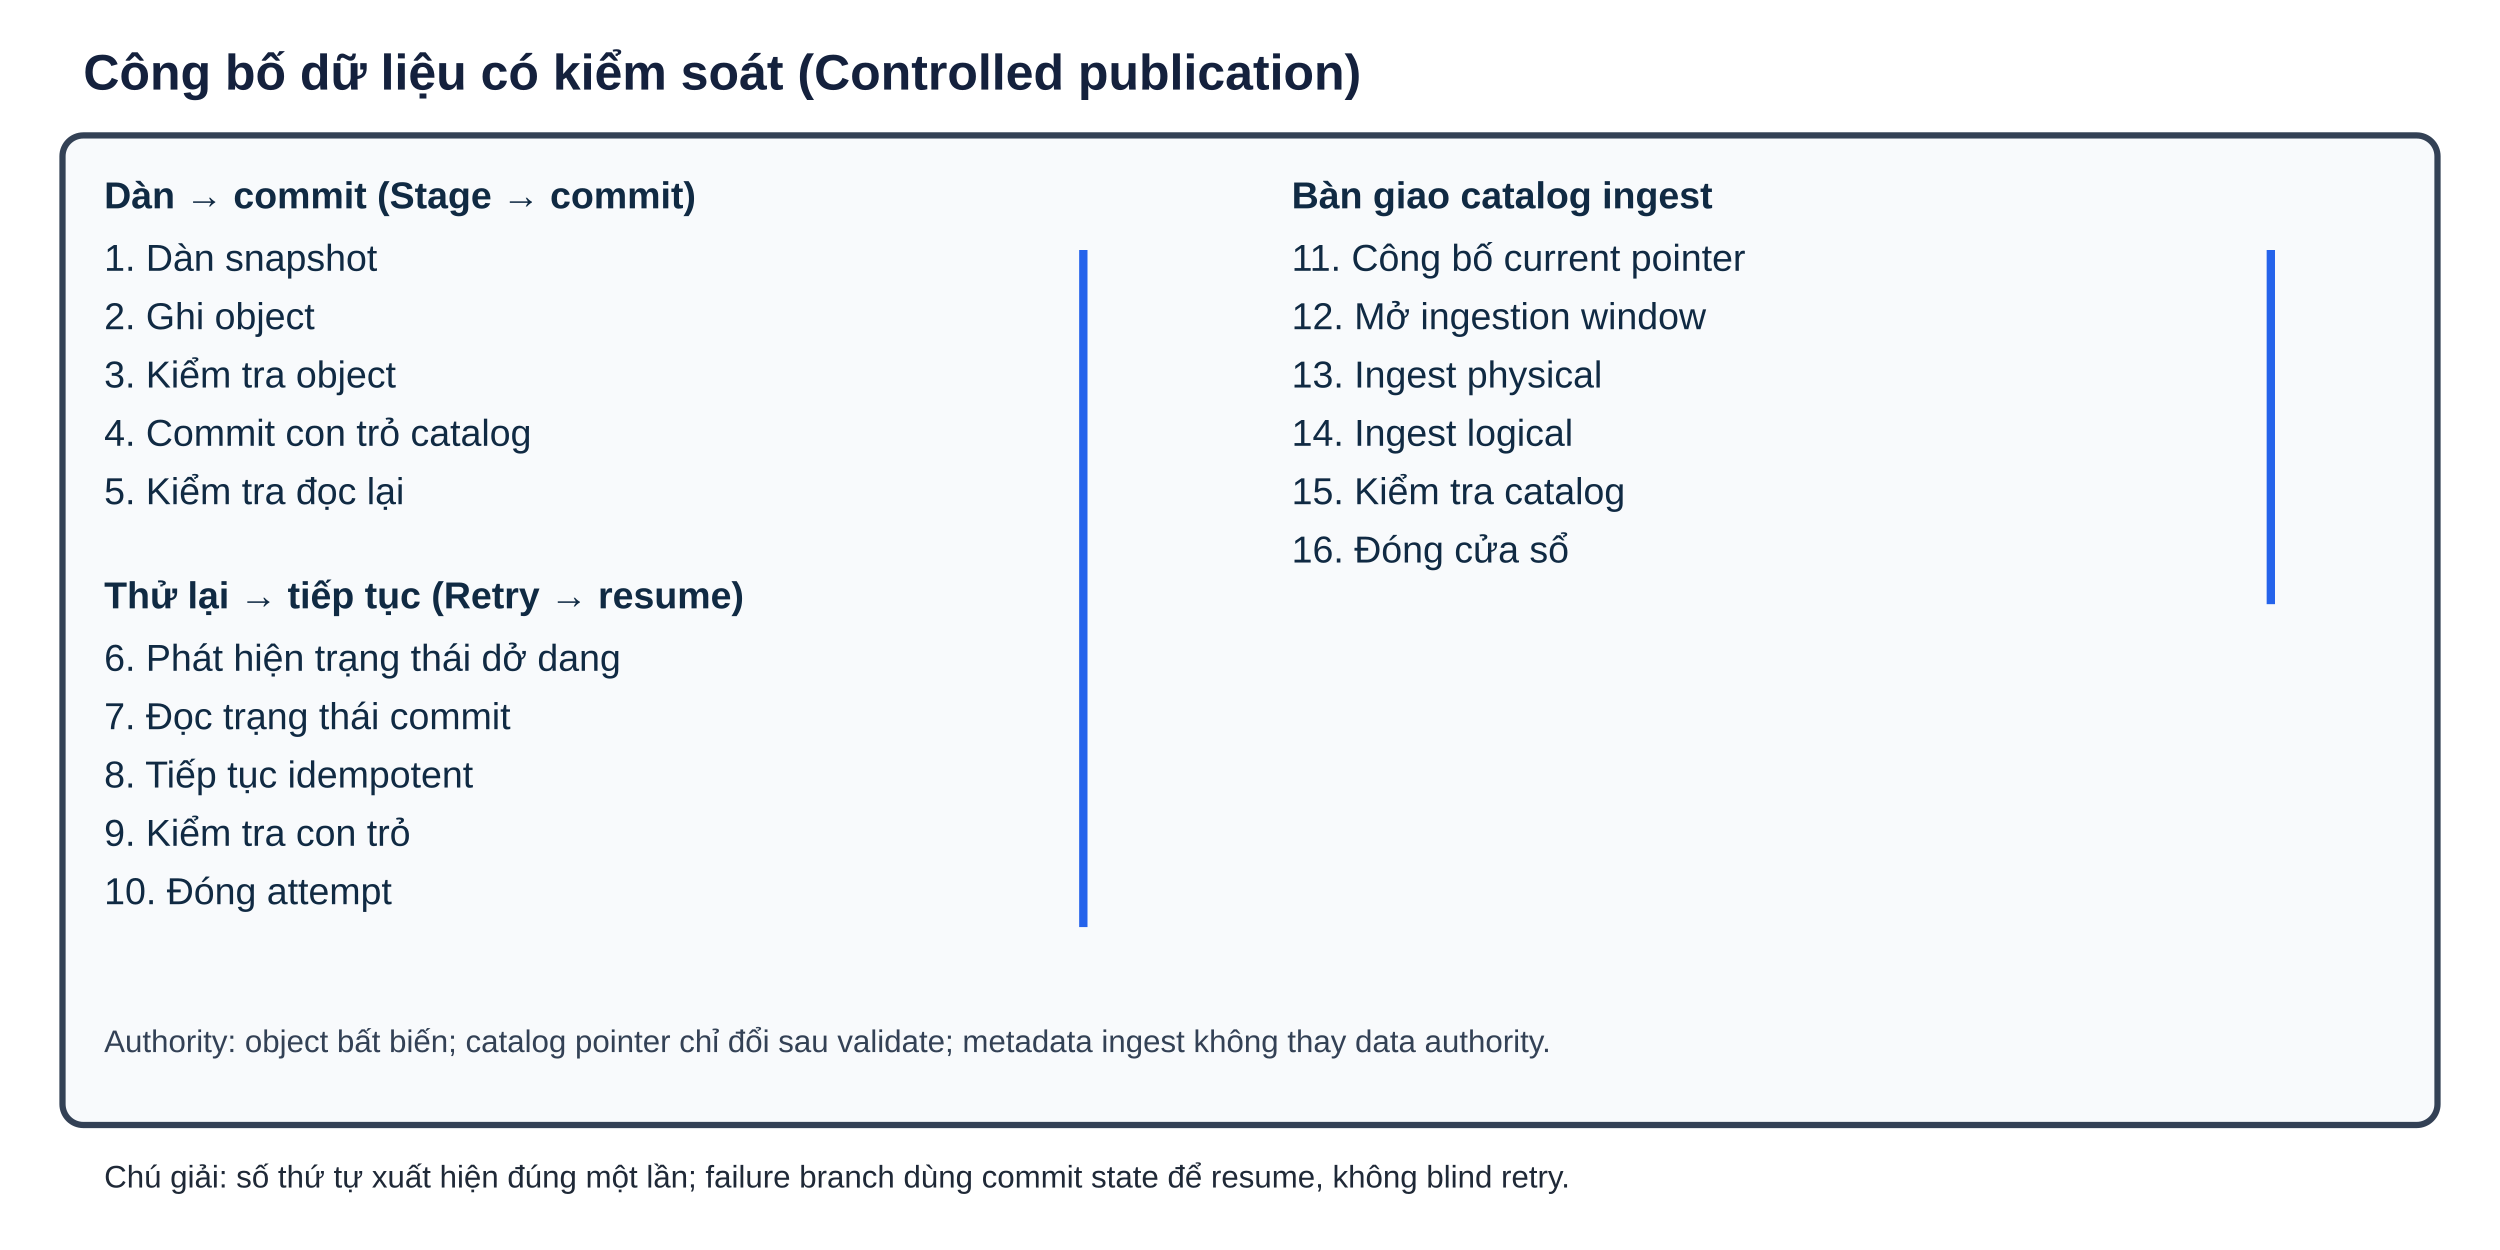
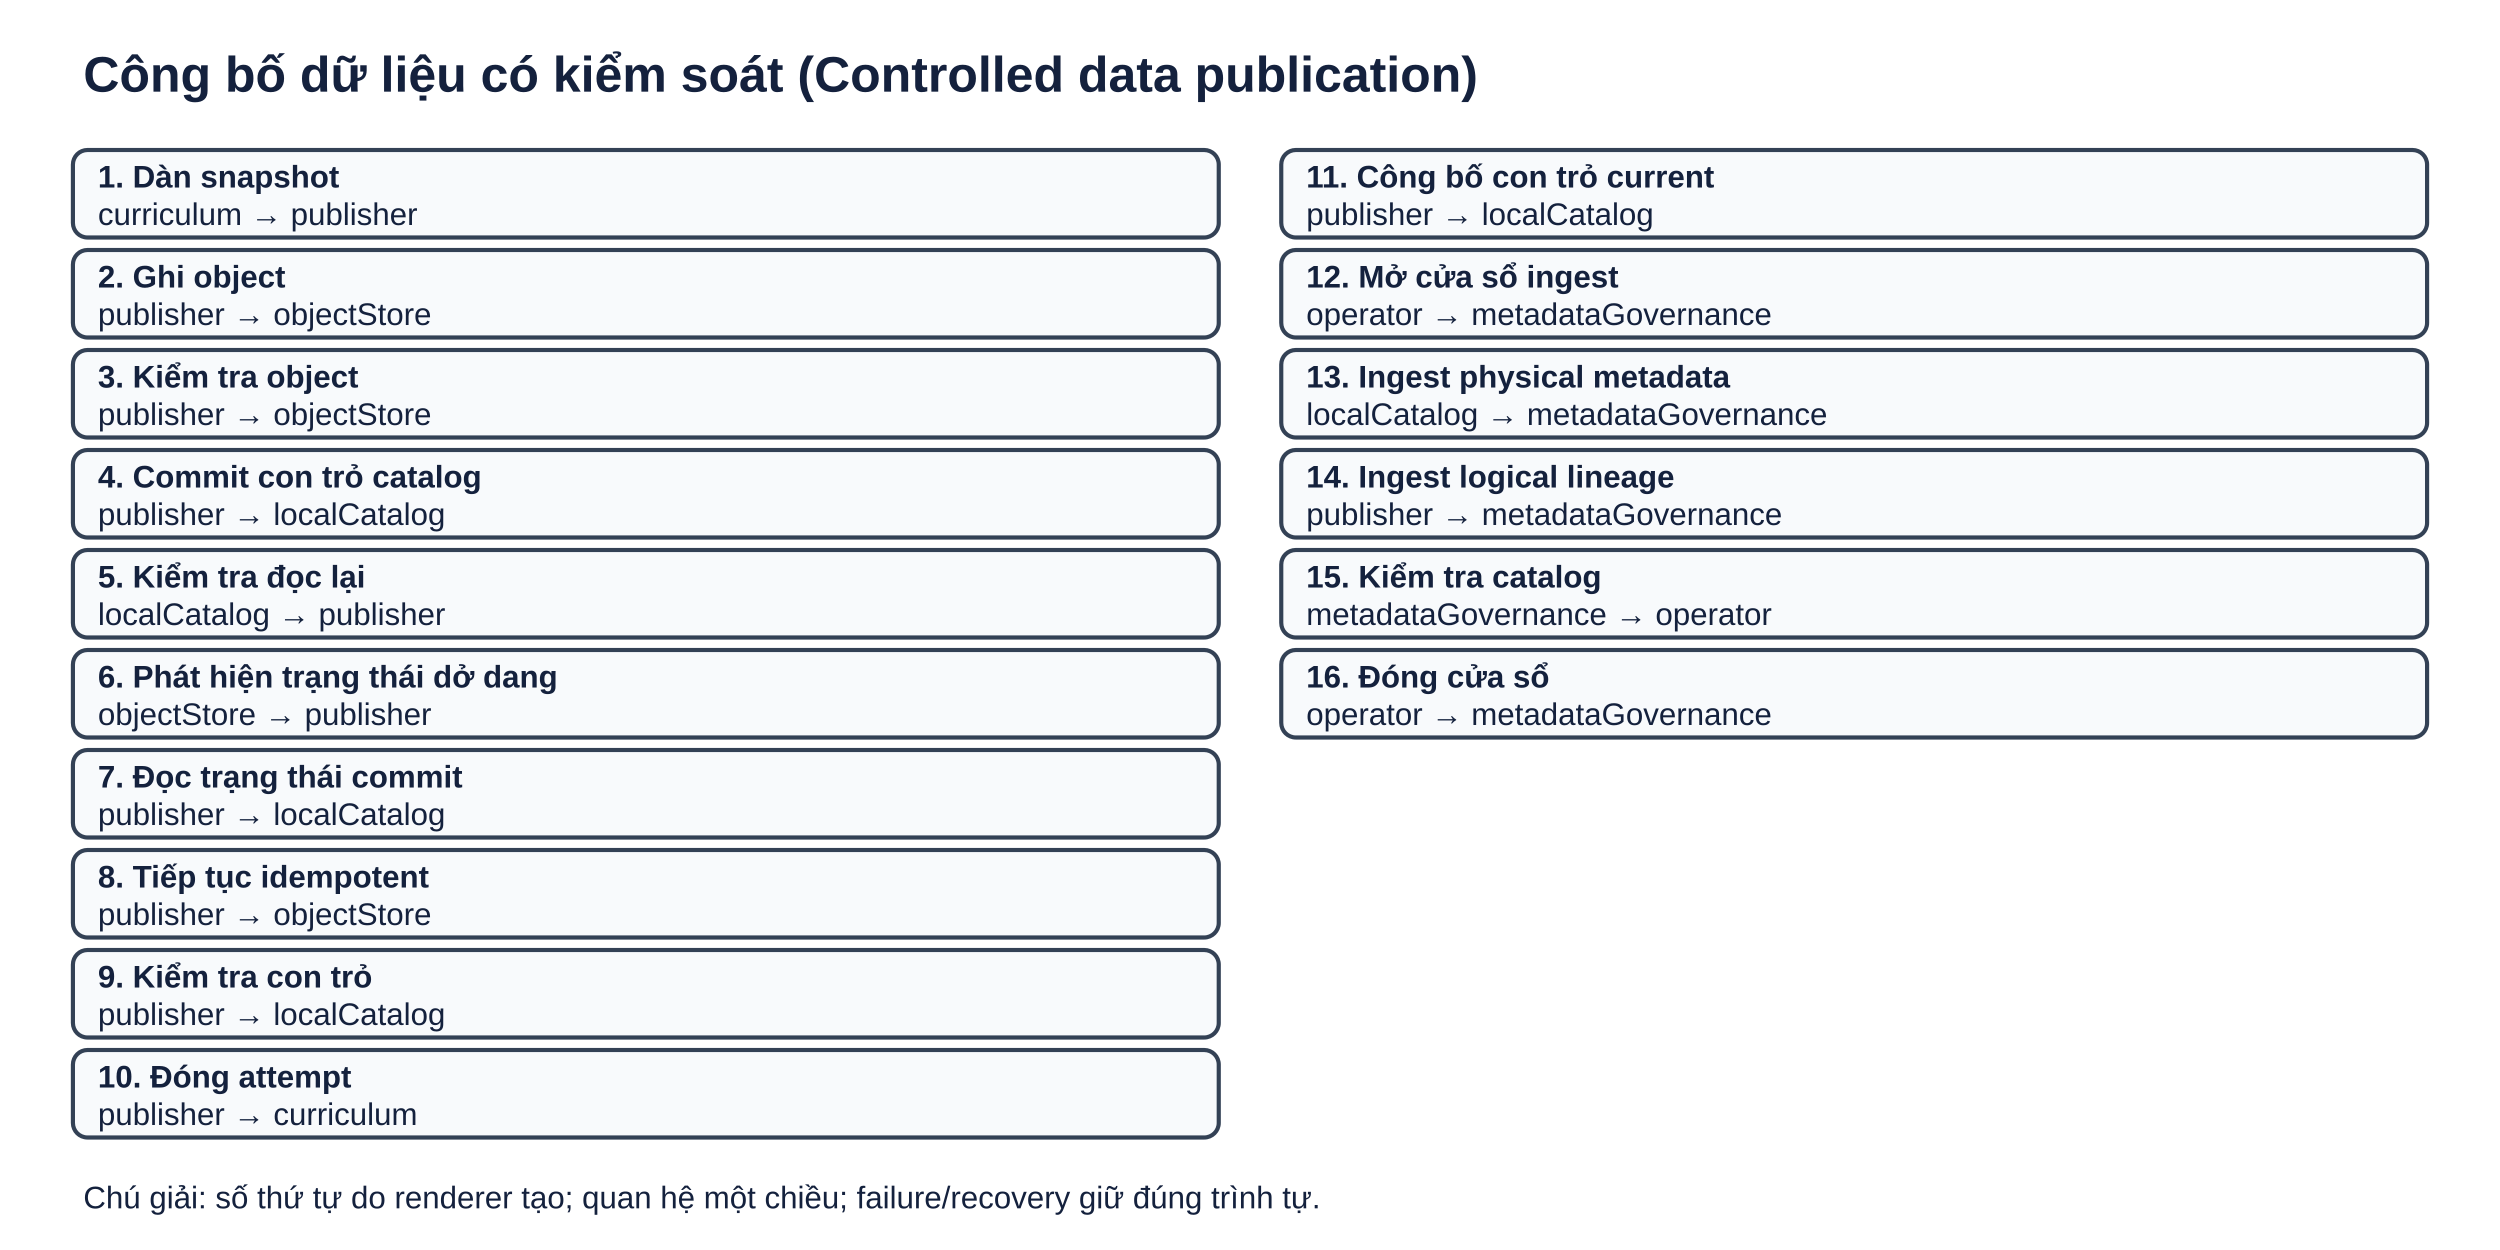
- <svg xmlns="http://www.w3.org/2000/svg" width="1200" height="600" viewBox="0 0 1200 600" role="img" aria-labelledby="title desc">
-   <rect width="1200" height="600" fill="#fff" />
-   <text x="40" y="43" font-family="Arial" font-size="24" font-weight="700" fill="#14213d">Công bố dữ liệu có kiểm soát (Controlled publication)</text>
-   <rect x="30" y="65" width="1140" height="475" rx="10" fill="#f8fafc" stroke="#334155" stroke-width="3" />
-   <g font-family="Arial" font-size="18" fill="#102a43">
-     <text x="50" y="100" font-weight="700">Dàn → commit (Stage → commit)</text>
-     <text x="50" y="130">1. Dàn snapshot</text>
-     <text x="50" y="158">2. Ghi object</text>
-     <text x="50" y="186">3. Kiểm tra object</text>
-     <text x="50" y="214">4. Commit con trỏ catalog</text>
-     <text x="50" y="242">5. Kiểm tra đọc lại</text>
-     <text x="50" y="292" font-weight="700">Thử lại → tiếp tục (Retry → resume)</text>
-     <text x="50" y="322">6. Phát hiện trạng thái dở dang</text>
-     <text x="50" y="350">7. Đọc trạng thái commit</text>
-     <text x="50" y="378">8. Tiếp tục idempotent</text>
-     <text x="50" y="406">9. Kiểm tra con trỏ</text>
-     <text x="50" y="434">10. Đóng attempt</text>
-     <text x="620" y="100" font-weight="700">Bàn giao catalog ingest</text>
-     <text x="620" y="130">11. Công bố current pointer</text>
-     <text x="620" y="158">12. Mở ingestion window</text>
-     <text x="620" y="186">13. Ingest physical</text>
-     <text x="620" y="214">14. Ingest logical</text>
-     <text x="620" y="242">15. Kiểm tra catalog</text>
-     <text x="620" y="270">16. Đóng cửa sổ</text>
-   </g>
-   <g stroke="#2563eb" stroke-width="4">
-     <path d="M520 120 V445" />
-     <path d="M1090 120 V290" />
-   </g>
-   <text x="50" y="505" font-family="Arial" font-size="15" fill="#334155">Authority: object bất biến; catalog pointer chỉ đổi sau validate; metadata ingest không thay data authority.</text>
-   <text x="50" y="570" font-family="Arial" font-size="15" fill="#1f2937">Chú giải: số thứ tự xuất hiện đúng một lần; failure branch dùng commit state để resume, không blind retry.</text>
+ <svg xmlns="http://www.w3.org/2000/svg" width="1200" height="600" viewBox="0 0 1200 600" role="img" aria-labelledby="title desc" data-source-sha256="59b67b3751510e6dee05f34c42c230734f300be46862e018c90002fd82e49099" data-raw-sha256="4136d88dcf346853a8155dd014d23a72347102ba4a0d43f37a5e2d3bbeef09d3">
+   <rect width="1200" height="600" fill="#ffffff" />
+   <text x="40" y="44" font-family="Arial, sans-serif" font-size="24" font-weight="700" fill="#14213d">Công bố dữ liệu có kiểm soát (Controlled data publication)</text>
+   <rect data-node="step-1" x="35" y="72" width="550" height="42" rx="7" fill="#f8fafc" stroke="#334155" stroke-width="2" />
+   <text x="47" y="90" font-family="Arial, sans-serif" font-size="15" font-weight="700" fill="#14213d">1. Dàn snapshot</text>
+   <text x="47" y="108" font-family="Arial, sans-serif" font-size="15" font-weight="400" fill="#14213d">curriculum → publisher</text>
+   <rect data-node="step-2" x="35" y="120" width="550" height="42" rx="7" fill="#f8fafc" stroke="#334155" stroke-width="2" />
+   <text x="47" y="138" font-family="Arial, sans-serif" font-size="15" font-weight="700" fill="#14213d">2. Ghi object</text>
+   <text x="47" y="156" font-family="Arial, sans-serif" font-size="15" font-weight="400" fill="#14213d">publisher → objectStore</text>
+   <rect data-node="step-3" x="35" y="168" width="550" height="42" rx="7" fill="#f8fafc" stroke="#334155" stroke-width="2" />
+   <text x="47" y="186" font-family="Arial, sans-serif" font-size="15" font-weight="700" fill="#14213d">3. Kiểm tra object</text>
+   <text x="47" y="204" font-family="Arial, sans-serif" font-size="15" font-weight="400" fill="#14213d">publisher → objectStore</text>
+   <rect data-node="step-4" x="35" y="216" width="550" height="42" rx="7" fill="#f8fafc" stroke="#334155" stroke-width="2" />
+   <text x="47" y="234" font-family="Arial, sans-serif" font-size="15" font-weight="700" fill="#14213d">4. Commit con trỏ catalog</text>
+   <text x="47" y="252" font-family="Arial, sans-serif" font-size="15" font-weight="400" fill="#14213d">publisher → localCatalog</text>
+   <rect data-node="step-5" x="35" y="264" width="550" height="42" rx="7" fill="#f8fafc" stroke="#334155" stroke-width="2" />
+   <text x="47" y="282" font-family="Arial, sans-serif" font-size="15" font-weight="700" fill="#14213d">5. Kiểm tra đọc lại</text>
+   <text x="47" y="300" font-family="Arial, sans-serif" font-size="15" font-weight="400" fill="#14213d">localCatalog → publisher</text>
+   <rect data-node="step-6" x="35" y="312" width="550" height="42" rx="7" fill="#f8fafc" stroke="#334155" stroke-width="2" />
+   <text x="47" y="330" font-family="Arial, sans-serif" font-size="15" font-weight="700" fill="#14213d">6. Phát hiện trạng thái dở dang</text>
+   <text x="47" y="348" font-family="Arial, sans-serif" font-size="15" font-weight="400" fill="#14213d">objectStore → publisher</text>
+   <rect data-node="step-7" x="35" y="360" width="550" height="42" rx="7" fill="#f8fafc" stroke="#334155" stroke-width="2" />
+   <text x="47" y="378" font-family="Arial, sans-serif" font-size="15" font-weight="700" fill="#14213d">7. Đọc trạng thái commit</text>
+   <text x="47" y="396" font-family="Arial, sans-serif" font-size="15" font-weight="400" fill="#14213d">publisher → localCatalog</text>
+   <rect data-node="step-8" x="35" y="408" width="550" height="42" rx="7" fill="#f8fafc" stroke="#334155" stroke-width="2" />
+   <text x="47" y="426" font-family="Arial, sans-serif" font-size="15" font-weight="700" fill="#14213d">8. Tiếp tục idempotent</text>
+   <text x="47" y="444" font-family="Arial, sans-serif" font-size="15" font-weight="400" fill="#14213d">publisher → objectStore</text>
+   <rect data-node="step-9" x="35" y="456" width="550" height="42" rx="7" fill="#f8fafc" stroke="#334155" stroke-width="2" />
+   <text x="47" y="474" font-family="Arial, sans-serif" font-size="15" font-weight="700" fill="#14213d">9. Kiểm tra con trỏ</text>
+   <text x="47" y="492" font-family="Arial, sans-serif" font-size="15" font-weight="400" fill="#14213d">publisher → localCatalog</text>
+   <rect data-node="step-10" x="35" y="504" width="550" height="42" rx="7" fill="#f8fafc" stroke="#334155" stroke-width="2" />
+   <text x="47" y="522" font-family="Arial, sans-serif" font-size="15" font-weight="700" fill="#14213d">10. Đóng attempt</text>
+   <text x="47" y="540" font-family="Arial, sans-serif" font-size="15" font-weight="400" fill="#14213d">publisher → curriculum</text>
+   <rect data-node="step-11" x="615" y="72" width="550" height="42" rx="7" fill="#f8fafc" stroke="#334155" stroke-width="2" />
+   <text x="627" y="90" font-family="Arial, sans-serif" font-size="15" font-weight="700" fill="#14213d">11. Công bố con trỏ current</text>
+   <text x="627" y="108" font-family="Arial, sans-serif" font-size="15" font-weight="400" fill="#14213d">publisher → localCatalog</text>
+   <rect data-node="step-12" x="615" y="120" width="550" height="42" rx="7" fill="#f8fafc" stroke="#334155" stroke-width="2" />
+   <text x="627" y="138" font-family="Arial, sans-serif" font-size="15" font-weight="700" fill="#14213d">12. Mở cửa sổ ingest</text>
+   <text x="627" y="156" font-family="Arial, sans-serif" font-size="15" font-weight="400" fill="#14213d">operator → metadataGovernance</text>
+   <rect data-node="step-13" x="615" y="168" width="550" height="42" rx="7" fill="#f8fafc" stroke="#334155" stroke-width="2" />
+   <text x="627" y="186" font-family="Arial, sans-serif" font-size="15" font-weight="700" fill="#14213d">13. Ingest physical metadata</text>
+   <text x="627" y="204" font-family="Arial, sans-serif" font-size="15" font-weight="400" fill="#14213d">localCatalog → metadataGovernance</text>
+   <rect data-node="step-14" x="615" y="216" width="550" height="42" rx="7" fill="#f8fafc" stroke="#334155" stroke-width="2" />
+   <text x="627" y="234" font-family="Arial, sans-serif" font-size="15" font-weight="700" fill="#14213d">14. Ingest logical lineage</text>
+   <text x="627" y="252" font-family="Arial, sans-serif" font-size="15" font-weight="400" fill="#14213d">publisher → metadataGovernance</text>
+   <rect data-node="step-15" x="615" y="264" width="550" height="42" rx="7" fill="#f8fafc" stroke="#334155" stroke-width="2" />
+   <text x="627" y="282" font-family="Arial, sans-serif" font-size="15" font-weight="700" fill="#14213d">15. Kiểm tra catalog</text>
+   <text x="627" y="300" font-family="Arial, sans-serif" font-size="15" font-weight="400" fill="#14213d">metadataGovernance → operator</text>
+   <rect data-node="step-16" x="615" y="312" width="550" height="42" rx="7" fill="#f8fafc" stroke="#334155" stroke-width="2" />
+   <text x="627" y="330" font-family="Arial, sans-serif" font-size="15" font-weight="700" fill="#14213d">16. Đóng cửa sổ</text>
+   <text x="627" y="348" font-family="Arial, sans-serif" font-size="15" font-weight="400" fill="#14213d">operator → metadataGovernance</text>
+   <text x="40" y="580" font-family="Arial, sans-serif" font-size="15" font-weight="400" fill="#14213d">Chú giải: số thứ tự do renderer tạo; quan hệ một chiều; failure/recovery giữ đúng trình tự.</text>
</svg>
